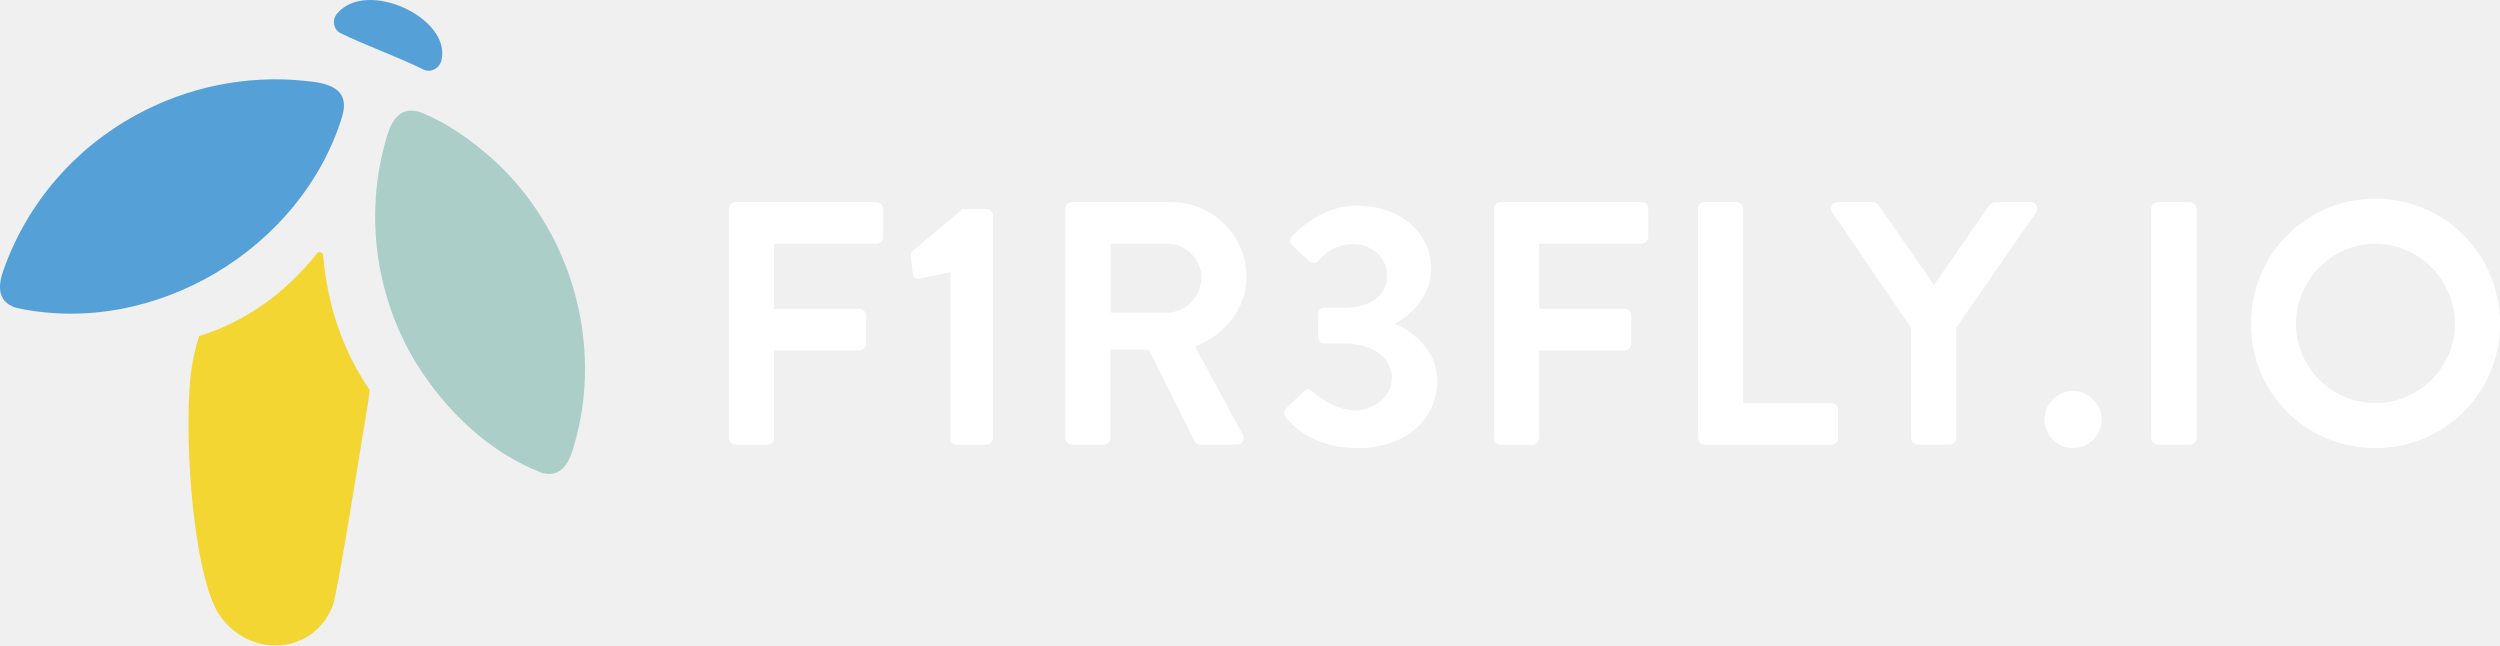
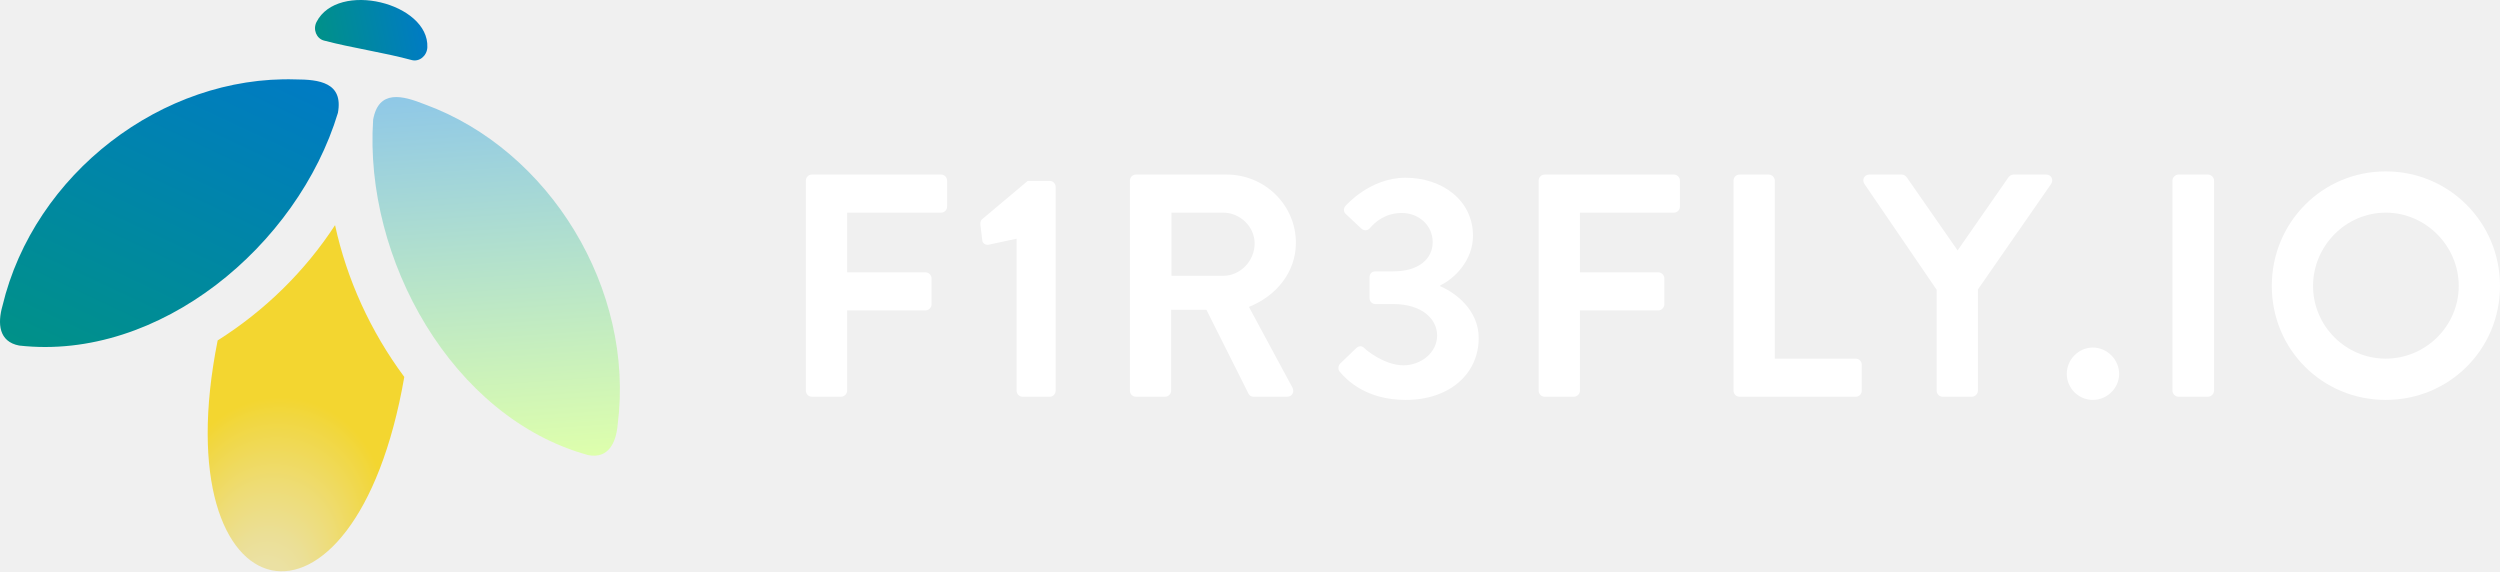
- <svg xmlns="http://www.w3.org/2000/svg" version="1.1" id="Layer_1" x="0px" y="0px" viewBox="0 0 2421.87 625.28" style="enable-background:new 0 0 2421.87 625.28;" xml:space="preserve">
-   <style type="text/css">
- 	.st0{fill:#FFFFFF;}
- 	.st1{fill:#F3D631;}
- 	.st2{fill:#54A0D7;}
- 	.st3{fill:#ABCEC8;}
- </style>
+ <svg xmlns="http://www.w3.org/2000/svg" xmlns:xlink="http://www.w3.org/1999/xlink" id="Layer_1" version="1.1" viewBox="0 0 2343.045 535.432">
+   <defs>
+     <style>
+       .st0 {
+         fill: url(#linear-gradient2);
+       }
+ 
+       .st1 {
+         fill: url(#linear-gradient1);
+       }
+ 
+       .st2 {
+         fill: url(#radial-gradient);
+       }
+ 
+       .st3 {
+         fill: url(#linear-gradient);
+       }
+ 
+       .st4 {
+         fill: #fff;
+       }
+     </style>
+     <linearGradient id="linear-gradient" x1="620.975" y1="117.901" x2="793.518" y2="-180.951" gradientTransform="translate(-545.342 290.672) rotate(-4.856)" gradientUnits="userSpaceOnUse">
+       <stop offset="0" stop-color="#009188" />
+       <stop offset="1" stop-color="#007bc4" />
+     </linearGradient>
+     <linearGradient id="linear-gradient1" x1="10868.88" y1="2958.368" x2="11042.919" y2="2656.923" gradientTransform="translate(11539.772 2556.8) rotate(-153.904) scale(1 -1)" gradientUnits="userSpaceOnUse">
+       <stop offset="0" stop-color="#deffac" />
+       <stop offset="1" stop-color="#8fc8e7" />
+     </linearGradient>
+     <linearGradient id="linear-gradient2" x1="1278.548" y1="-693.973" x2="1379.282" y2="-693.973" gradientTransform="translate(-816.84 975.667) rotate(-11.485)" xlink:href="#linear-gradient" />
+     <radialGradient id="radial-gradient" cx="-507.17" cy="1315.506" fx="-507.17" fy="1166.669" r="148.898" gradientTransform="translate(-462.725 1690.402) rotate(-169.698) scale(1.001 1.048) skewX(.542)" gradientUnits="userSpaceOnUse">
+       <stop offset=".159" stop-color="#ebe1a3" />
+       <stop offset=".243" stop-color="#ebdf96" />
+       <stop offset=".395" stop-color="#eedc75" />
+       <stop offset=".598" stop-color="#f1d741" />
+       <stop offset=".658" stop-color="#f3d630" />
+       <stop offset=".995" stop-color="#f3d630" />
+     </radialGradient>
+   </defs>
  <g>
-     <path class="st0" d="M706.18,202.21c0-3.36,2.69-6.38,6.38-6.38h136.57c3.69,0,6.37,3.02,6.37,6.38v27.52   c0,3.36-2.69,6.38-6.37,6.38h-99.32v63.08h82.88c3.36,0,6.37,3.02,6.37,6.38v27.52c0,3.36-3.02,6.38-6.37,6.38h-82.88v84.9   c0,3.36-3.02,6.38-6.38,6.38h-30.87c-3.69,0-6.38-3.02-6.38-6.38V202.21z" />
-     <path class="st0" d="M920.6,263.62L891.07,270c-3.02,0.67-6.38-1.34-6.71-4.36l-2.01-16.44c-0.34-2.68,0.34-4.7,1.68-6.04   l48.32-40.6h23.49c3.36,0,6.04,3.02,6.04,6.38v215.43c0,3.36-2.68,6.38-6.04,6.38h-28.86c-3.69,0-6.37-3.02-6.37-6.38L920.6,263.62   L920.6,263.62z" />
-     <path class="st0" d="M1032.01,202.21c0-3.36,2.69-6.38,6.38-6.38h95.97c40.27,0,73.15,32.21,73.15,72.14   c0,30.87-20.47,56.04-49.66,67.78l45.97,85.23c2.35,4.36,0,9.73-5.7,9.73h-35.23c-3.02,0-4.7-1.68-5.37-3.02l-44.63-88.92h-37.25   v85.57c0,3.36-3.02,6.38-6.38,6.38h-30.87c-3.69,0-6.38-3.02-6.38-6.38V202.21z M1130.66,302.88c17.78,0,33.22-15.44,33.22-34.23   c0-17.78-15.44-32.55-33.22-32.55h-54.69v66.78H1130.66L1130.66,302.88z" />
-     <path class="st0" d="M1245.75,395.83l17.11-16.44c3.02-2.68,6.04-2.68,8.72,0c1.01,1.34,20.8,18.12,41.27,18.12   c18.12,0,35.57-13.09,35.57-31.54c0-17.45-16.11-33.22-46.31-33.22h-18.79c-3.69,0-6.37-2.68-6.37-6.71V304.9   c0-4.36,2.35-6.71,6.37-6.71h18.79c27.51,0,41.61-13.76,41.61-30.87c0-18.46-15.43-30.87-32.55-30.87   c-17.45,0-28.19,9.4-33.89,16.11c-2.35,2.68-6.04,3.02-9.06,0.34l-16.43-15.46c-2.69-2.35-2.35-6.38,0-8.72   c0,0,25.5-29.53,63.09-29.53c38.92,0,71.47,23.82,71.47,61.41c0,25.84-19.46,45.3-34.56,52.35v1.01   c15.77,6.71,40.6,24.83,40.6,54.7c0,37.92-30.87,65.43-77.18,65.43c-41.94,0-62.41-21.14-69.8-29.86   C1243.4,401.87,1243.74,398.18,1245.75,395.83z" />
-     <path class="st0" d="M1447.42,202.21c0-3.36,2.68-6.38,6.37-6.38h136.57c3.69,0,6.38,3.02,6.38,6.38v27.52   c0,3.36-2.69,6.38-6.38,6.38h-99.32v63.08h82.88c3.36,0,6.38,3.02,6.38,6.38v27.52c0,3.36-3.02,6.38-6.38,6.38h-82.88v84.9   c0,3.36-3.02,6.38-6.37,6.38h-30.87c-3.69,0-6.37-3.02-6.37-6.38V202.21H1447.42z" />
-     <path class="st0" d="M1645.06,202.21c0-3.36,2.68-6.38,6.37-6.38h30.87c3.35,0,6.37,3.02,6.37,6.38v188.25h85.57   c3.69,0,6.37,3.02,6.37,6.38v27.52c0,3.36-2.68,6.38-6.37,6.38h-122.81c-3.69,0-6.37-3.02-6.37-6.38L1645.06,202.21L1645.06,202.21   z" />
-     <path class="st0" d="M1851.43,317.64l-76.51-112.08c-2.69-4.36,0-9.73,5.37-9.73h34.23c2.69,0,4.36,1.68,5.37,3.02l53.69,77.18   l53.69-77.18c1.01-1.34,2.69-3.02,5.37-3.02h34.56c5.37,0,8.05,5.37,5.37,9.73l-77.51,111.74v107.04c0,3.36-3.02,6.38-6.38,6.38   h-30.87c-3.69,0-6.37-3.02-6.37-6.38L1851.43,317.64L1851.43,317.64z" />
-     <path class="st0" d="M2008.14,378.71c15.1,0,27.85,12.75,27.85,27.85s-12.75,27.52-27.85,27.52s-27.52-12.42-27.52-27.52   C1980.62,391.46,1993.04,378.71,2008.14,378.71z" />
-     <path class="st0" d="M2083.97,202.21c0-3.36,3.02-6.38,6.38-6.38h31.21c3.36,0,6.38,3.02,6.38,6.38v222.14   c0,3.36-3.02,6.38-6.38,6.38h-31.21c-3.36,0-6.38-3.02-6.38-6.38V202.21z" />
-     <path class="st0" d="M2301.07,192.48c67.11,0,120.8,54.02,120.8,121.14s-53.69,120.46-120.8,120.46s-120.46-53.35-120.46-120.46   S2233.96,192.48,2301.07,192.48z M2301.07,390.46c42.28,0,77.18-34.56,77.18-76.84s-34.9-77.51-77.18-77.51   s-76.84,35.23-76.84,77.51S2258.79,390.46,2301.07,390.46z" />
+     <path class="st3" d="M316.697,105.798c-37.703,124.422-167.35,232.91-298.749,218.058-19.188-3.649-20.283-20.828-15.672-37.06C31.864,162.855,152.312,70.533,276.989,74.429c21.882.057,44.988,2.747,39.708,31.368Z" />
+     <path class="st1" d="M349.717,112.154c-8.765,129.993,73.792,279.334,201.506,314.364,19.172,3.736,26.255-11.869,27.685-28.713,16.157-126.526-63.53-257.377-181.112-300.119-20.416-8.086-42.901-14.173-48.079,14.468Z" />
+     <path class="st0" d="M400.519,44.343c1.708-41.624-83.95-62.735-103.871-23.736-3.572,6.996-.071,15.53,6.922,17.387,25.852,6.863,56.168,11.194,82.282,18.292,7.128,1.934,14.336-3.926,14.667-11.944Z" />
+     <path class="st2" d="M378.911,353.267c-46.405,267.616-227.024,226.916-174.919-34.206,44.206-27.89,81.981-64.979,110.028-108.046,11.008,50.816,33.273,99.674,64.892,142.252Z" />
  </g>
  <g>
-     <g>
-       <path class="st1" d="M210.76,592.88c-25.52-44.84-33.3-184.11-25.03-236.7c1.62-10.41,3.99-20.67,7.12-30.61    c21.59-6.47,42.4-16.71,62.03-30.49c19.54-13.71,37.03-30.33,52.18-49.51c1.91-2.42,5.76-1.26,6.01,1.8    c2.95,36.45,12.69,71.92,28.86,103.33l0.05,0.12l0.05,0.1c4.96,9.49,10.32,18.45,16.08,26.91c-0.58,6.52-1.66,13.01-2.72,19.45    c-6.35,37.13-24.78,156.05-32.42,187.81C304.13,636.52,238.38,638.01,210.76,592.88z" />
-       <path class="st2" d="M331.69,112.06c7.62-27.31-15.17-31.88-36.96-33.79c-55.86-5.77-112.92,5.97-162.17,32.77    c-60.62,32.73-106.41,86.37-128.94,150c-5.54,15.02-6.75,30.84,11.25,36.92c0.42,0.14,0.86,0.26,1.3,0.35    c133.86,28.87,276.65-58.1,315.43-185.94L331.69,112.06z" />
-       <path class="st3" d="M371.22,145.44c-17.16,69.39-5.69,144.66,31.85,206.18c28.46,45.94,70.14,86.35,121.39,106.31    c0.46,0.18,0.93,0.34,1.41,0.45c17.75,4.4,25.68-10.4,29.73-25.14c30.01-98.7-1.92-211.51-79.83-280.43    c-19.95-17.46-42.15-33.36-66.96-43.53c-26.24-9.64-32.63,15.86-37.5,35.83L371.22,145.44z" />
-       <path class="st2" d="M427.62,58.51c10.18-41.03-73.01-79.74-101.25-45.09c-5.07,6.22-3.22,15.43,3.54,18.72    c25.01,12.17,55.08,22.75,80.31,35.21C417.12,70.76,425.66,66.42,427.62,58.51z" />
-     </g>
+     <path class="st4" d="M755.273,169.256c0-2.975,2.379-5.652,5.652-5.652h121.068c3.271,0,5.652,2.677,5.652,5.652v24.391c0,2.975-2.381,5.652-5.652,5.652h-88.049v55.924h73.473c2.975,0,5.652,2.677,5.652,5.652v24.392c0,2.974-2.677,5.652-5.652,5.652h-73.473v75.258c0,2.975-2.678,5.652-5.652,5.652h-27.367c-3.272,0-5.652-2.677-5.652-5.652v-196.92Z" />
+     <path class="st4" d="M952.779,223.691l-26.177,5.652c-2.677.595-5.652-1.189-5.949-3.867l-1.785-14.576c-.297-2.379.297-4.164,1.488-5.353l42.834-35.993h20.822c2.975,0,5.355,2.677,5.355,5.652v190.971c0,2.975-2.379,5.652-5.355,5.652h-25.581c-3.272,0-5.652-2.677-5.652-5.652v-142.485Z" />
+     <path class="st4" d="M1058.965,169.256c0-2.975,2.379-5.652,5.652-5.652h85.075c35.696,0,64.847,28.556,64.847,63.954,0,27.367-18.146,49.676-44.024,60.088l40.752,75.555c2.082,3.868,0,8.627-5.056,8.627h-31.234c-2.677,0-4.164-1.488-4.759-2.677l-39.563-78.828h-33.018v75.853c0,2.975-2.678,5.652-5.652,5.652h-27.367c-3.272,0-5.652-2.677-5.652-5.652v-196.92ZM1146.419,258.494c15.765,0,29.449-13.683,29.449-30.34,0-15.766-13.684-28.855-29.449-28.855h-48.486v59.195h48.486Z" />
+     <path class="st4" d="M1255.873,340.892l15.171-14.576c2.677-2.379,5.355-2.379,7.734,0,.892,1.19,18.443,16.064,36.588,16.064,16.063,0,31.532-11.602,31.532-27.962,0-15.468-14.279-29.449-41.05-29.449h-16.658c-3.271,0-5.652-2.379-5.652-5.949v-18.74c0-3.867,2.082-5.949,5.652-5.949h16.658c24.392,0,36.885-12.196,36.885-27.366,0-16.361-13.683-27.366-28.854-27.366-15.468,0-24.987,8.329-30.044,14.278-2.082,2.379-5.353,2.677-8.031.297l-14.575-13.683c-2.381-2.082-2.082-5.652,0-7.734,0,0,22.606-26.177,55.923-26.177,34.506,0,63.359,21.12,63.359,54.436,0,22.905-17.253,40.157-30.639,46.404v.893c13.98,5.949,35.993,22.012,35.993,48.486,0,33.614-27.366,58.006-68.417,58.006-37.182,0-55.328-18.74-61.872-26.474-1.785-2.082-1.488-5.355.297-7.437Z" />
+     <path class="st4" d="M1442.072,169.256c0-2.975,2.379-5.652,5.652-5.652h121.068c3.272,0,5.651,2.677,5.651,5.652v24.391c0,2.975-2.378,5.652-5.651,5.652h-88.049v55.924h73.473c2.975,0,5.653,2.677,5.653,5.652v24.392c0,2.974-2.678,5.652-5.653,5.652h-73.473v75.258c0,2.975-2.678,5.652-5.652,5.652h-27.367c-3.272,0-5.652-2.677-5.652-5.652v-196.92Z" />
+     <path class="st4" d="M1624.705,169.256c0-2.975,2.381-5.652,5.653-5.652h27.366c2.975,0,5.651,2.677,5.651,5.652v166.876h75.853c3.272,0,5.653,2.678,5.653,5.652v24.392c0,2.975-2.381,5.652-5.653,5.652h-108.87c-3.272,0-5.653-2.677-5.653-5.652v-196.92Z" />
+     <path class="st4" d="M1815.074,271.582l-67.822-99.352c-2.381-3.867,0-8.626,4.759-8.626h30.341c2.381,0,3.867,1.486,4.759,2.677l47.595,68.417,47.593-68.417c.892-1.19,2.381-2.677,4.759-2.677h30.641c4.759,0,7.137,4.759,4.759,8.626l-68.714,99.055v94.891c0,2.975-2.678,5.652-5.653,5.652h-27.366c-3.272,0-5.651-2.677-5.651-5.652v-94.594Z" />
+     <path class="st4" d="M1961.416,325.721c13.387,0,24.691,11.304,24.691,24.689s-11.304,24.392-24.691,24.392-24.391-11.006-24.391-24.392,11.006-24.689,24.391-24.689Z" />
+     <path class="st4" d="M2036.073,169.256c0-2.975,2.678-5.652,5.653-5.652h27.663c2.975,0,5.651,2.677,5.651,5.652v196.92c0,2.975-2.676,5.652-5.651,5.652h-27.663c-2.975,0-5.653-2.677-5.653-5.652v-196.92Z" />
+     <path class="st4" d="M2235.958,160.629c59.493,0,107.086,47.891,107.086,107.384s-47.593,106.79-107.086,106.79-106.789-47.297-106.789-106.79,47.298-107.384,106.789-107.384ZM2235.958,336.132c37.481,0,68.417-30.639,68.417-68.119s-30.936-68.714-68.417-68.714-68.119,31.234-68.119,68.714,30.639,68.119,68.119,68.119Z" />
  </g>
</svg>
